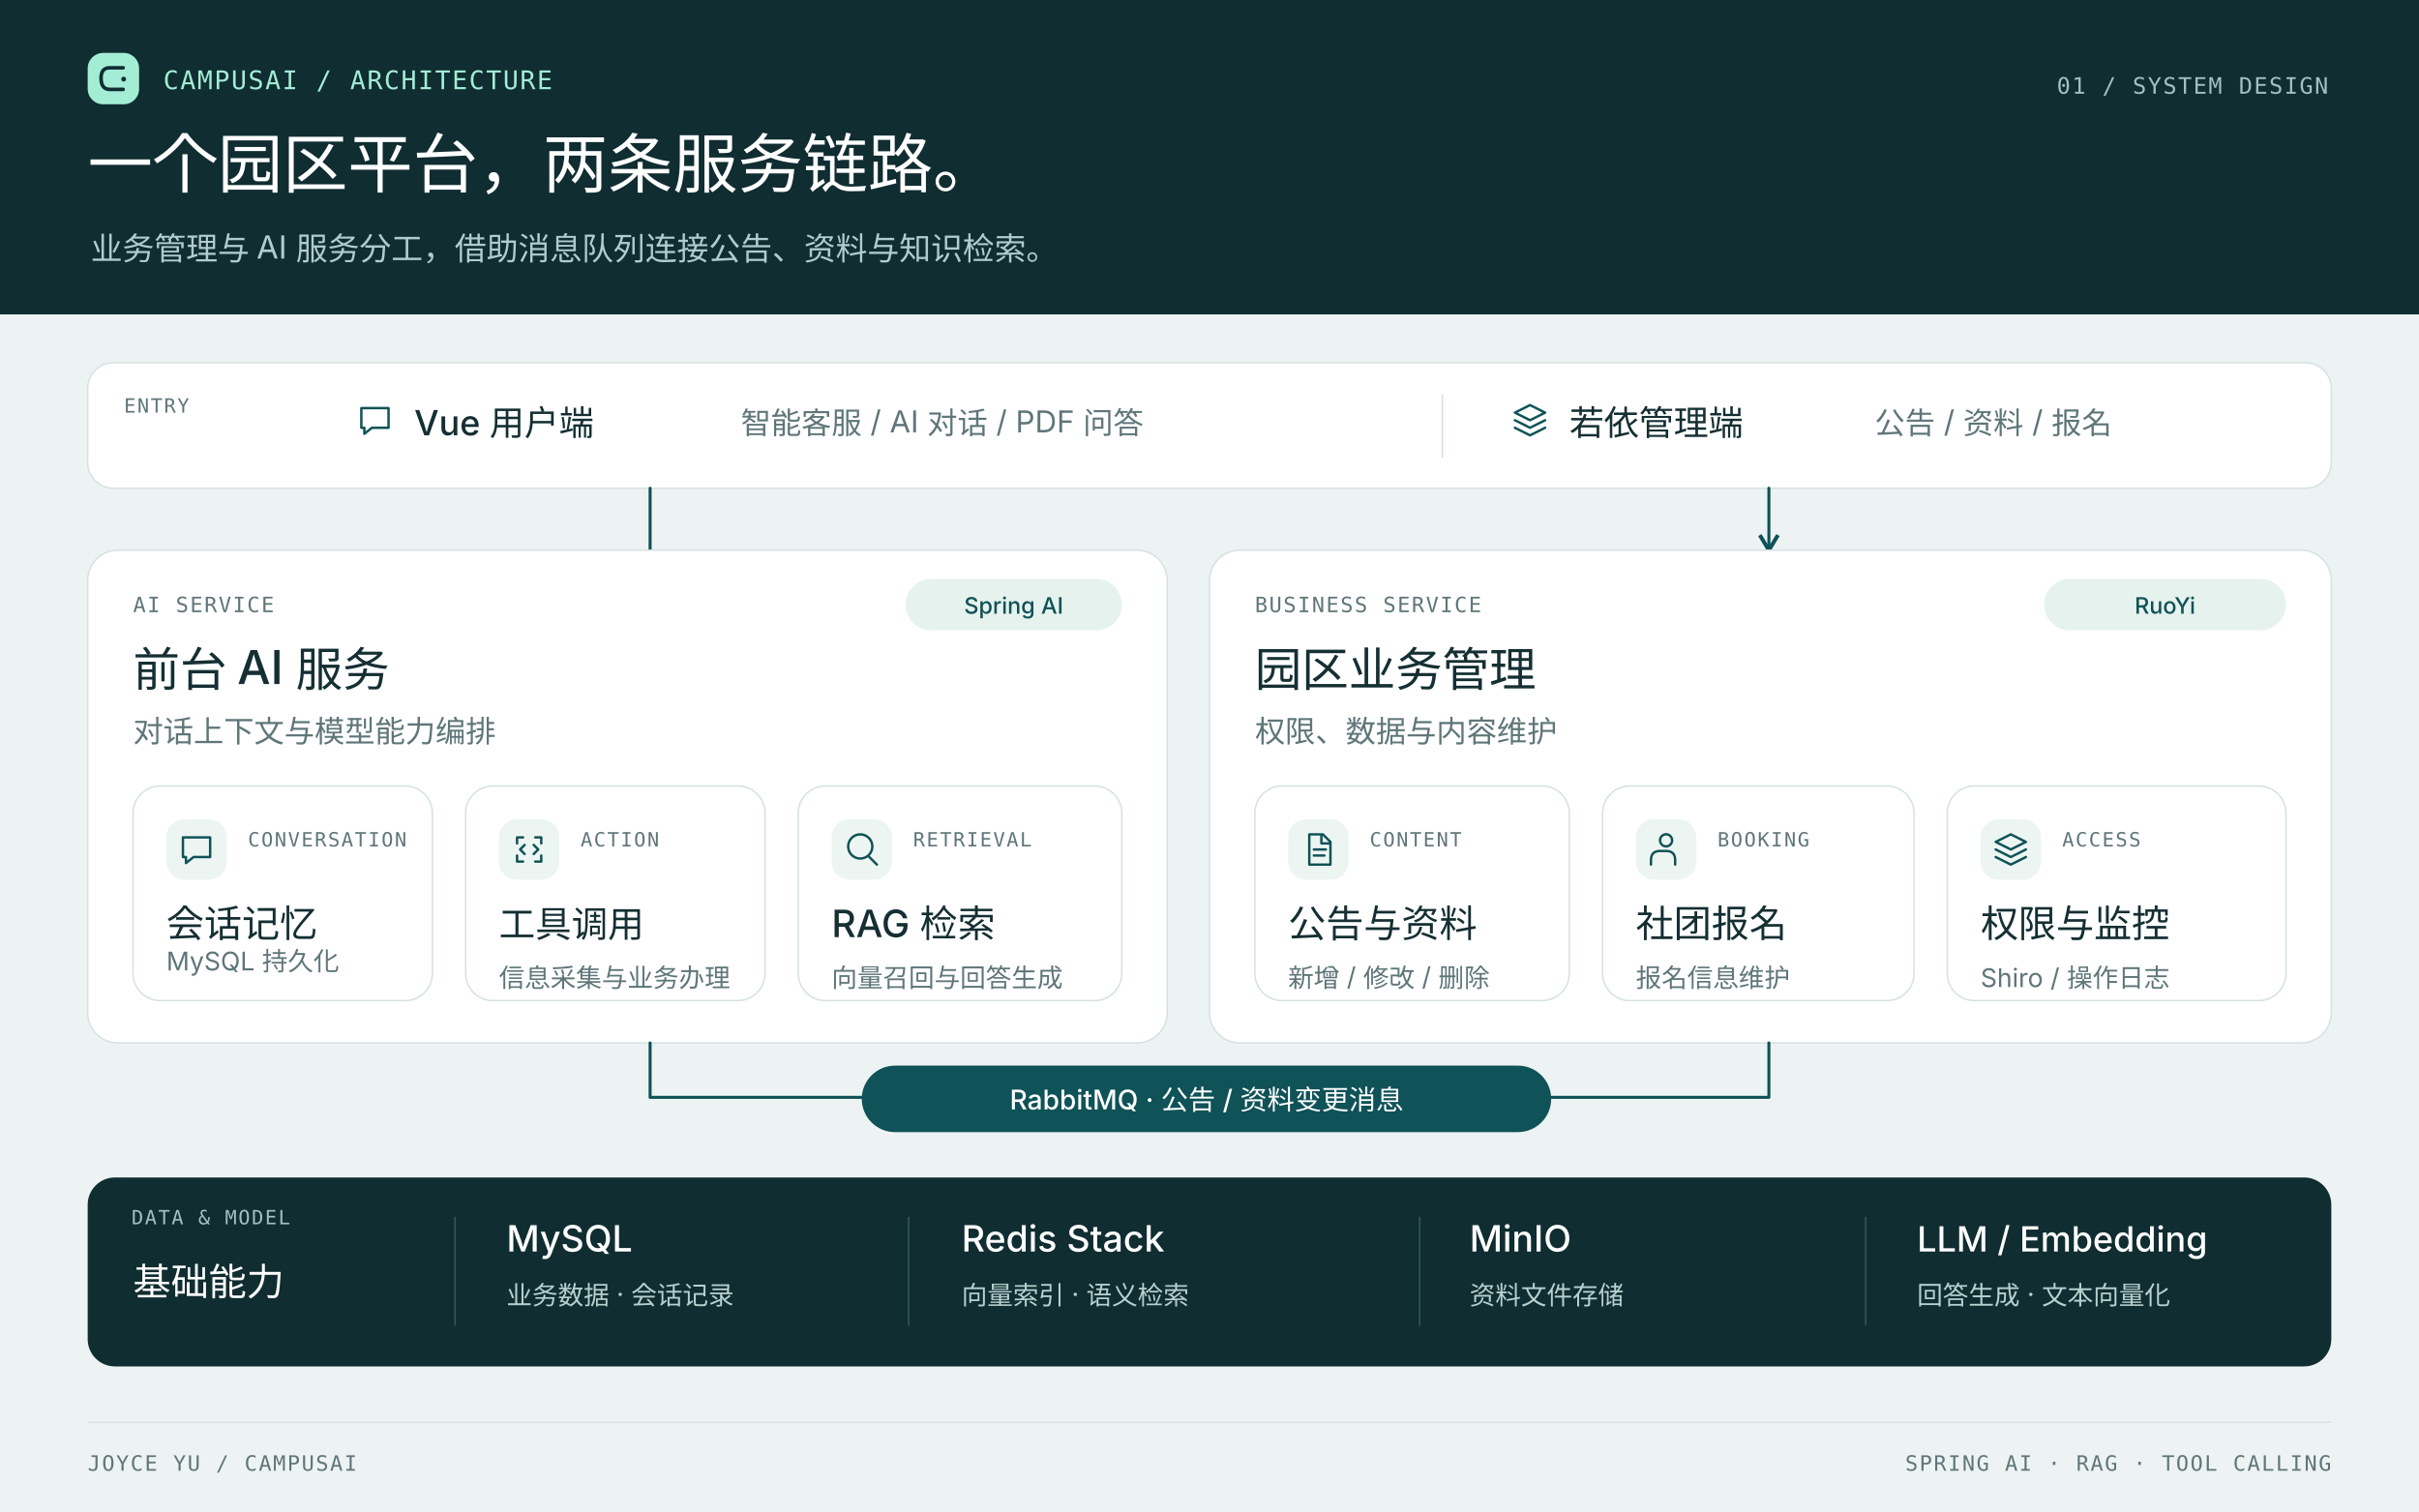
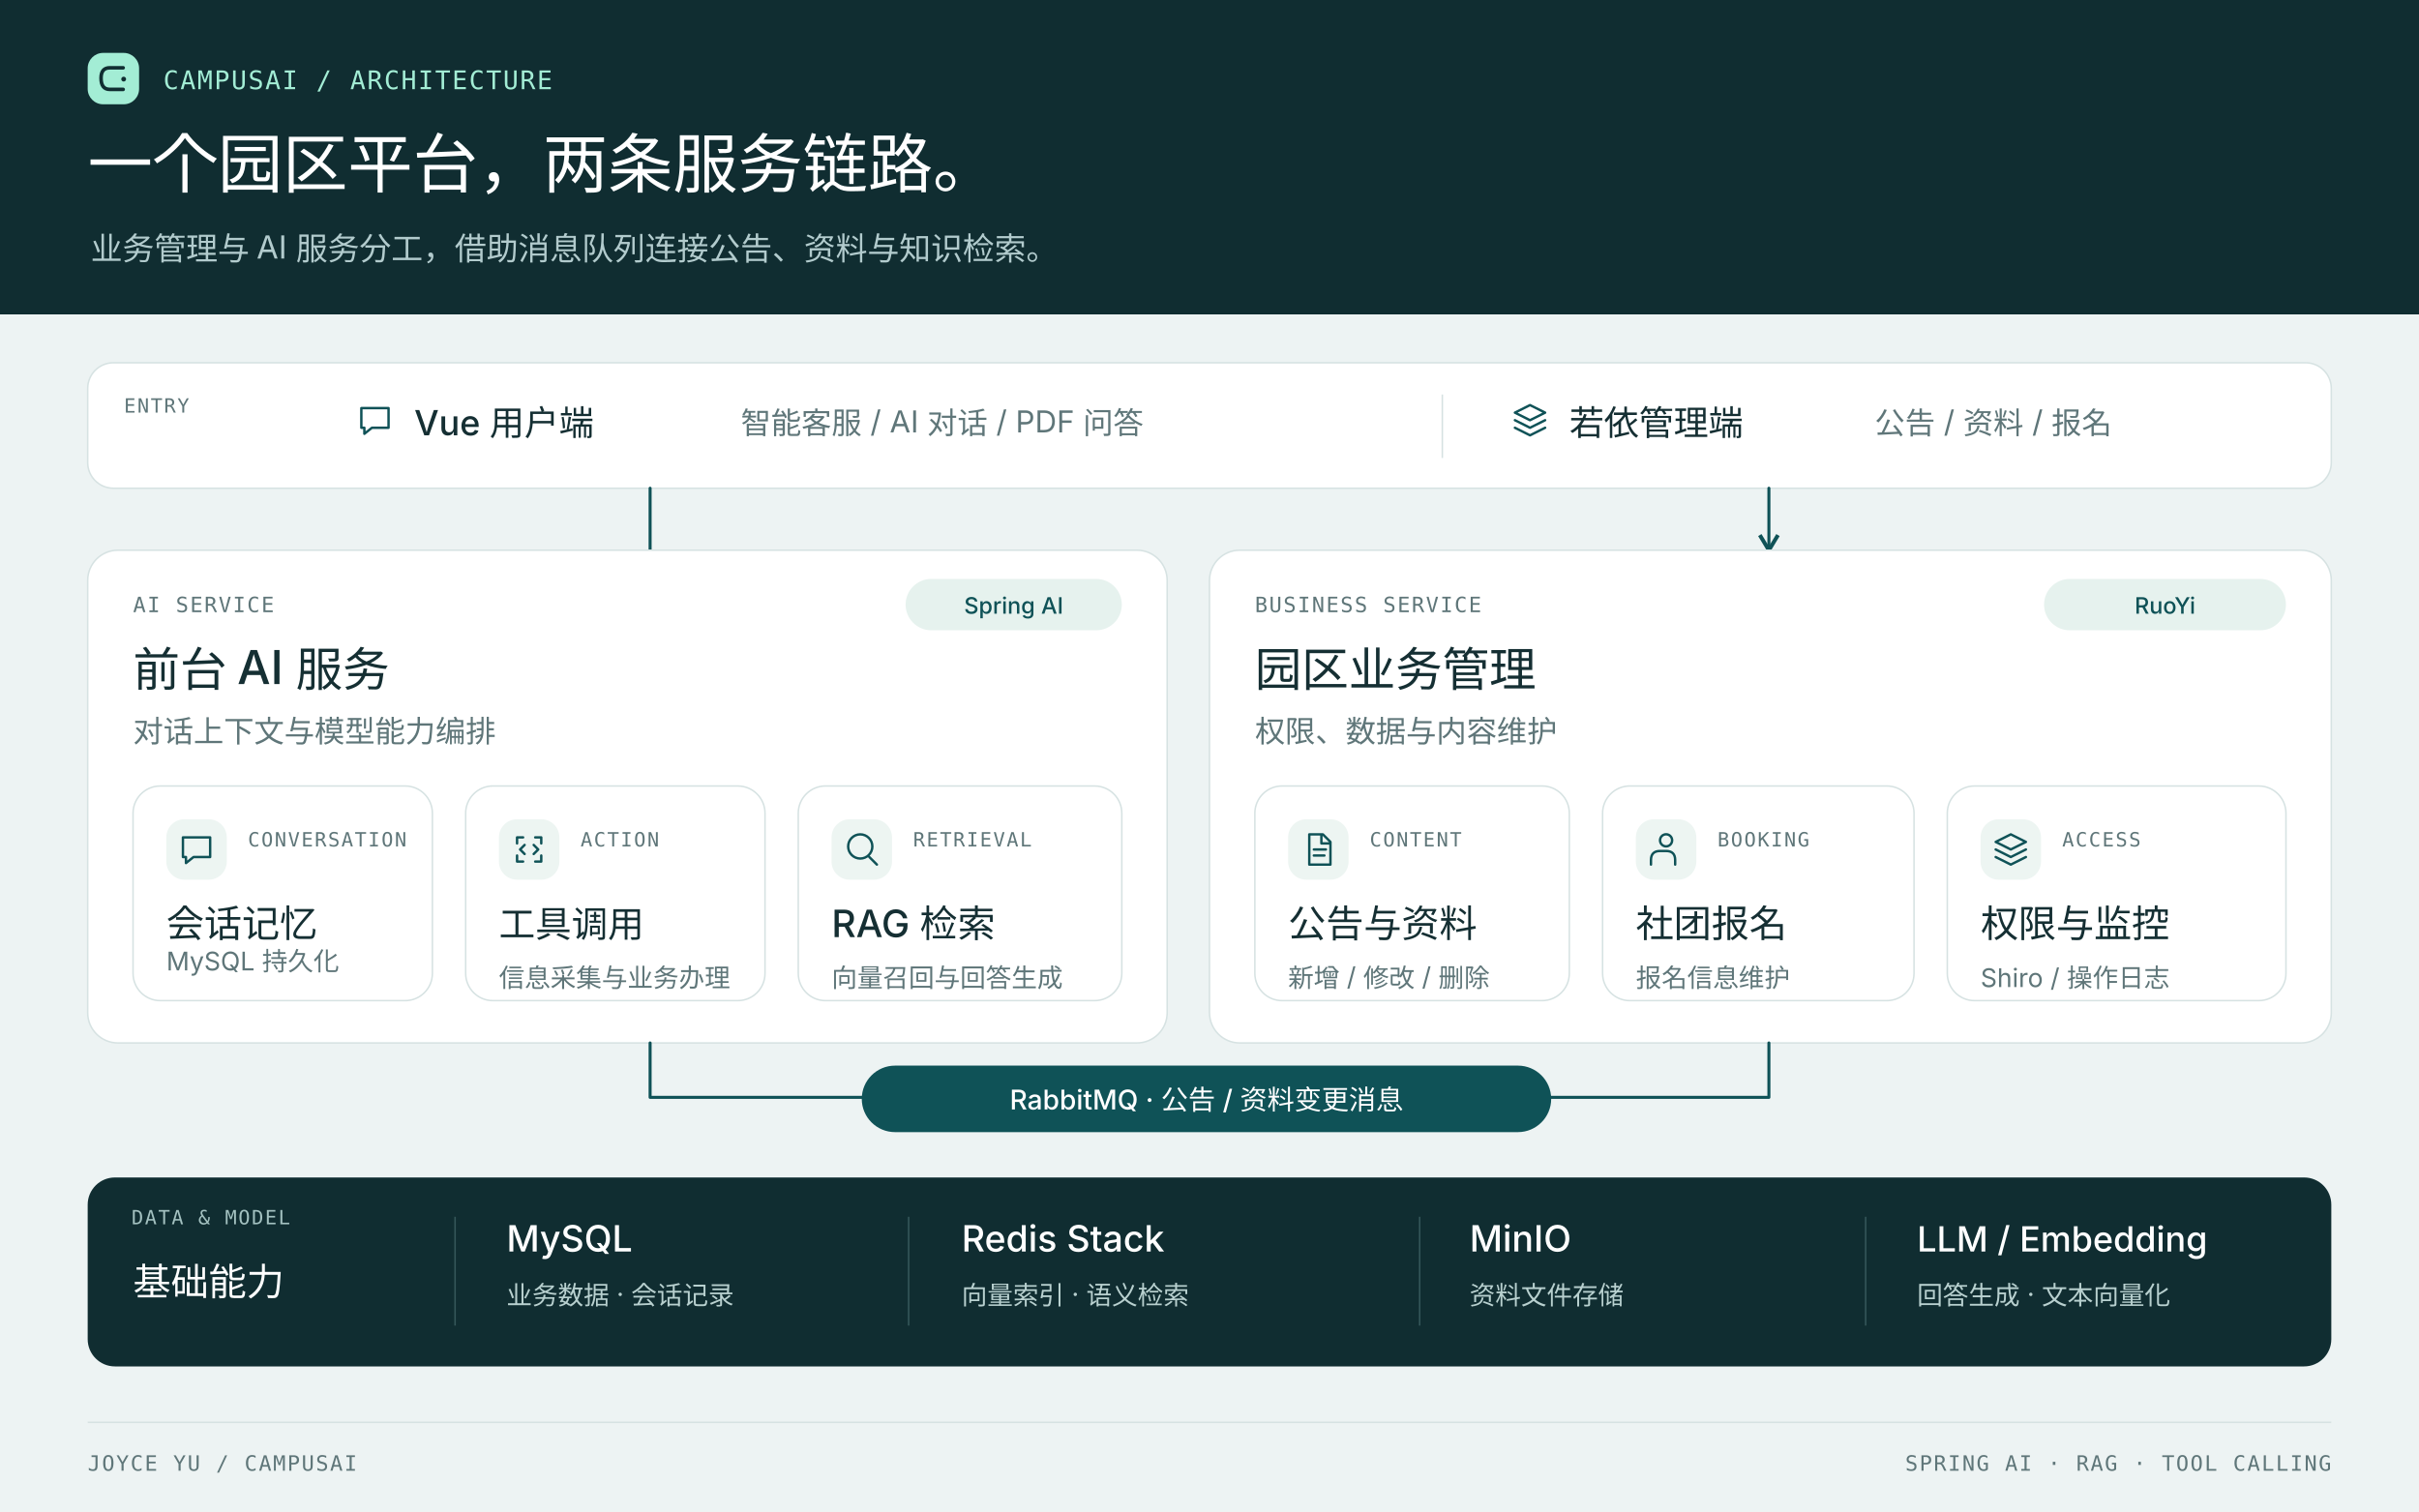
<svg xmlns="http://www.w3.org/2000/svg" width="1600" height="1000" viewBox="0 0 1600 1000" role="img" aria-labelledby="title desc">
  <defs>
    <linearGradient id="wash" x1="0" y1="0" x2="1" y2="1">
      <stop stop-color="#dcebe8" />
      <stop offset=".6" stop-color="#e9f1f2" />
      <stop offset="1" stop-color="#c3d7e5" />
    </linearGradient>
    <radialGradient id="glow">
      <stop stop-color="#a3edd5" stop-opacity=".19" />
      <stop offset="1" stop-color="#a3edd5" stop-opacity="0" />
    </radialGradient>
    <filter id="shadow" x="-20%" y="-20%" width="150%" height="160%">
      <feDropShadow dx="0" dy="18" stdDeviation="22" flood-color="#163c43" flood-opacity=".1" />
    </filter>
    <marker id="arrow" markerWidth="10" markerHeight="10" refX="7" refY="5" orient="auto-start-reverse">
      <path d="M2 2L7 5L2 8" fill="none" stroke="#0f5257" stroke-width="1.3" />
    </marker>
  </defs>
  <g font-family="Geist, -apple-system, BlinkMacSystemFont, 'PingFang SC', 'Microsoft YaHei', sans-serif">
    <g data-layer="background" data-at="0" data-style="none">
      <rect x="0" y="0" width="1600" height="1000" rx="0" fill="#edf3f3" stroke="none" />
      <rect x="0" y="0" width="1600" height="208" rx="0" fill="#102d31" stroke="none" />
      <g transform="translate(58 35)">
        <rect x="0" y="0" width="34" height="34" rx="10.2" fill="#a3edd5" stroke="none" />
        <path d="M23.46 9.86H14.62Q8.84 9.86 8.84 16.66Q8.84 24.14 14.62 24.14H23.46" stroke="#102d31" stroke-width="2.38" fill="none" stroke-linecap="round" stroke-linejoin="round" />
        <circle cx="23.8" cy="17.34" r="1.598" fill="#102d31" />
      </g>
      <text x="108" y="59" font-size="17" fill="#a3edd5" font-weight="400" font-family="SFMono-Regular, Menlo, monospace" letter-spacing="1">CAMPUSAI / ARCHITECTURE</text>
      <text x="58" y="124" font-size="43" fill="white" font-weight="500">一个园区平台，两条服务链路。</text>
      <text x="60" y="172" font-size="21" fill="#b2cbcd" font-weight="400">业务管理与 AI 服务分工，借助消息队列连接公告、资料与知识检索。</text>
-       <text x="1540" y="62" font-size="15" fill="#a3bfc1" font-weight="400" text-anchor="end" font-family="SFMono-Regular, Menlo, monospace" letter-spacing="1">01 / SYSTEM DESIGN</text>
      <path d="M58 941L1542 941" stroke="#d6e2e2" stroke-width="1" fill="none" />
      <text x="58" y="973" font-size="14" fill="#5f7679" font-weight="400" font-family="SFMono-Regular, Menlo, monospace" letter-spacing="1">JOYCE YU  /  CAMPUSAI</text>
      <text x="1542" y="973" font-size="14" fill="#5f7679" font-weight="400" text-anchor="end" font-family="SFMono-Regular, Menlo, monospace" letter-spacing="1">SPRING AI · RAG · TOOL CALLING</text>
    </g>
    <g data-layer="entry" data-at="0.3" data-style="up">
      <rect x="58" y="240" width="1484" height="83" rx="17" fill="white" stroke="#d6e2e2" />
      <text x="82" y="273" font-size="13" fill="#5f7679" font-weight="400" font-family="SFMono-Regular, Menlo, monospace" letter-spacing="1">ENTRY</text>
      <g transform="translate(236 266) scale(1)" fill="none" stroke="#0f5257" stroke-width="1.6" stroke-linecap="round" stroke-linejoin="round">
        <path d="M3 4H21V17H10L5 21V17H3Z" />
      </g>
      <text x="274" y="288" font-size="23" fill="#152f33" font-weight="500">Vue 用户端</text>
      <text x="490" y="287" font-size="20" fill="#5f7679" font-weight="400">智能客服 / AI 对话 / PDF 问答</text>
      <path d="M954 261L954 303" stroke="#d6e2e2" stroke-width="1" fill="none" />
      <g transform="translate(1000 266) scale(1)" fill="none" stroke="#0f5257" stroke-width="1.6" stroke-linecap="round" stroke-linejoin="round">
        <path d="M2 7L12 2L22 7L12 12ZM2 12L12 17L22 12M2 17L12 22L22 17" />
      </g>
      <text x="1038" y="288" font-size="23" fill="#152f33" font-weight="500">若依管理端</text>
      <text x="1240" y="287" font-size="20" fill="#5f7679" font-weight="400">公告 / 资料 / 报名</text>
    </g>
    <g data-layer="connections" data-at="0.65" data-style="up">
      <path d="M430 323V364M1170 323V364" stroke="#0f5257" stroke-width="2" fill="none" stroke-linecap="round" stroke-linejoin="round" marker-end="url(#arrow)" />
    </g>
    <g data-layer="ai" data-at="0.9" data-style="up">
      <rect x="58" y="364" width="714" height="326" rx="20" fill="white" stroke="#d6e2e2" />
      <text x="88" y="405" font-size="14" fill="#5f7679" font-weight="400" font-family="SFMono-Regular, Menlo, monospace" letter-spacing="1">AI SERVICE</text>
      <rect x="599" y="383" width="143" height="34" rx="17" fill="#e6f2ee" stroke="none" />
      <text x="670.5" y="406" font-size="15" fill="#0f5257" font-weight="500" text-anchor="middle">Spring AI</text>
      <text x="88" y="454" font-size="31" fill="#152f33" font-weight="500">前台 AI 服务</text>
      <text x="88" y="491" font-size="20" fill="#5f7679" font-weight="400">对话上下文与模型能力编排</text>
      <rect x="88" y="520" width="198" height="142" rx="18" fill="white" stroke="#d6e2e2" />
      <rect x="110" y="542" width="40" height="40" rx="12" fill="#edf5f2" stroke="none" />
      <g transform="translate(118 550) scale(1)" fill="none" stroke="#0f5257" stroke-width="1.6" stroke-linecap="round" stroke-linejoin="round">
        <path d="M3 4H21V17H10L5 21V17H3Z" />
      </g>
      <text x="164" y="560" font-size="13" fill="#5f7679" font-weight="400" font-family="SFMono-Regular, Menlo, monospace" letter-spacing="1">CONVERSATION</text>
      <text x="110" y="620" font-size="25" fill="#152f33" font-weight="500">会话记忆</text>
      <text x="110" y="642" font-size="17" fill="#5f7679" font-weight="400">MySQL 持久化</text>
      <rect x="308" y="520" width="198" height="142" rx="18" fill="white" stroke="#d6e2e2" />
      <rect x="330" y="542" width="40" height="40" rx="12" fill="#edf5f2" stroke="none" />
      <g transform="translate(338 550) scale(1)" fill="none" stroke="#0f5257" stroke-width="1.6" stroke-linecap="round" stroke-linejoin="round">
        <path d="M8 4H4V8M16 4H20V8M4 16V20H8M20 16V20H16M9 9L6 12L9 15M15 9L18 12L15 15" />
      </g>
      <text x="384" y="560" font-size="13" fill="#5f7679" font-weight="400" font-family="SFMono-Regular, Menlo, monospace" letter-spacing="1">ACTION</text>
      <text x="330" y="620" font-size="24" fill="#152f33" font-weight="500">工具调用</text>
      <text x="330" y="653" font-size="17" fill="#5f7679" font-weight="400">信息采集与业务办理</text>
      <rect x="528" y="520" width="214" height="142" rx="18" fill="white" stroke="#d6e2e2" />
      <rect x="550" y="542" width="40" height="40" rx="12" fill="#edf5f2" stroke="none" />
      <g transform="translate(558 550) scale(1)" fill="none" stroke="#0f5257" stroke-width="1.6" stroke-linecap="round" stroke-linejoin="round">
        <path d="M17 17L22 22M19 10A8 8 0 1 1 3 10A8 8 0 1 1 19 10" />
      </g>
      <text x="604" y="560" font-size="13" fill="#5f7679" font-weight="400" font-family="SFMono-Regular, Menlo, monospace" letter-spacing="1">RETRIEVAL</text>
      <text x="550" y="620" font-size="25" fill="#152f33" font-weight="500">RAG 检索</text>
      <text x="550" y="653" font-size="17" fill="#5f7679" font-weight="400">向量召回与回答生成</text>
    </g>
    <g data-layer="business" data-at="1.25" data-style="up">
      <rect x="800" y="364" width="742" height="326" rx="20" fill="white" stroke="#d6e2e2" />
      <text x="830" y="405" font-size="14" fill="#5f7679" font-weight="400" font-family="SFMono-Regular, Menlo, monospace" letter-spacing="1">BUSINESS SERVICE</text>
      <rect x="1352" y="383" width="160" height="34" rx="17" fill="#e6f2ee" stroke="none" />
      <text x="1432" y="406" font-size="15" fill="#0f5257" font-weight="500" text-anchor="middle">RuoYi</text>
      <text x="830" y="454" font-size="31" fill="#152f33" font-weight="500">园区业务管理</text>
      <text x="830" y="491" font-size="20" fill="#5f7679" font-weight="400">权限、数据与内容维护</text>
      <rect x="830" y="520" width="208" height="142" rx="18" fill="white" stroke="#d6e2e2" />
      <rect x="852" y="542" width="40" height="40" rx="12" fill="#edf5f2" stroke="none" />
      <g transform="translate(860 550) scale(1)" fill="none" stroke="#0f5257" stroke-width="1.6" stroke-linecap="round" stroke-linejoin="round">
        <path d="M6 2H15L20 7V22H6ZM14 2V8H20M9 12H17M9 16H16" />
      </g>
      <text x="906" y="560" font-size="13" fill="#5f7679" font-weight="400" font-family="SFMono-Regular, Menlo, monospace" letter-spacing="1">CONTENT</text>
      <text x="852" y="620" font-size="25" fill="#152f33" font-weight="500">公告与资料</text>
      <text x="852" y="653" font-size="17" fill="#5f7679" font-weight="400">新增 / 修改 / 删除</text>
      <rect x="1060" y="520" width="206" height="142" rx="18" fill="white" stroke="#d6e2e2" />
      <rect x="1082" y="542" width="40" height="40" rx="12" fill="#edf5f2" stroke="none" />
      <g transform="translate(1090 550) scale(1)" fill="none" stroke="#0f5257" stroke-width="1.6" stroke-linecap="round" stroke-linejoin="round">
        <path d="M8 6A4 4 0 1 0 8 5.9M2 22V19Q2 13 8 13H12Q18 13 18 19V22" />
      </g>
      <text x="1136" y="560" font-size="13" fill="#5f7679" font-weight="400" font-family="SFMono-Regular, Menlo, monospace" letter-spacing="1">BOOKING</text>
      <text x="1082" y="620" font-size="25" fill="#152f33" font-weight="500">社团报名</text>
      <text x="1082" y="653" font-size="17" fill="#5f7679" font-weight="400">报名信息维护</text>
      <rect x="1288" y="520" width="224" height="142" rx="18" fill="white" stroke="#d6e2e2" />
      <rect x="1310" y="542" width="40" height="40" rx="12" fill="#edf5f2" stroke="none" />
      <g transform="translate(1318 550) scale(1)" fill="none" stroke="#0f5257" stroke-width="1.6" stroke-linecap="round" stroke-linejoin="round">
        <path d="M2 7L12 2L22 7L12 12ZM2 12L12 17L22 12M2 17L12 22L22 17" />
      </g>
      <text x="1364" y="560" font-size="13" fill="#5f7679" font-weight="400" font-family="SFMono-Regular, Menlo, monospace" letter-spacing="1">ACCESS</text>
      <text x="1310" y="620" font-size="25" fill="#152f33" font-weight="500">权限与监控</text>
      <text x="1310" y="653" font-size="17" fill="#5f7679" font-weight="400">Shiro / 操作日志</text>
    </g>
    <g data-layer="event" data-at="1.8" data-style="up">
      <path d="M1170 690V726H430V690" stroke="#0f5257" stroke-width="2" fill="none" stroke-linecap="round" stroke-linejoin="round" />
      <rect x="570" y="705" width="456" height="44" rx="22" fill="#0f5257" stroke="none" />
      <text x="798" y="734" font-size="18" fill="white" font-weight="500" text-anchor="middle">RabbitMQ · 公告 / 资料变更消息</text>
    </g>
    <g data-layer="storage" data-at="2.3" data-style="up">
      <rect x="58" y="779" width="1484" height="125" rx="18" fill="#102d31" stroke="none" />
      <text x="87" y="810" font-size="13" fill="#a3c1c0" font-weight="400" font-family="SFMono-Regular, Menlo, monospace" letter-spacing="1">DATA &amp; MODEL</text>
      <text x="88" y="857" font-size="25" fill="white" font-weight="500">基础能力</text>
      <path d="M301 805L301 877" stroke="#35575a" stroke-width="1" fill="none" />
      <text x="335" y="828" font-size="24" fill="white" font-weight="500">MySQL</text>
      <text x="335" y="863" font-size="17" fill="#b8d0cf" font-weight="400">业务数据 · 会话记录</text>
      <path d="M601 805L601 877" stroke="#35575a" stroke-width="1" fill="none" />
      <text x="636" y="828" font-size="24" fill="white" font-weight="500">Redis Stack</text>
      <text x="636" y="863" font-size="17" fill="#b8d0cf" font-weight="400">向量索引 · 语义检索</text>
      <path d="M939 805L939 877" stroke="#35575a" stroke-width="1" fill="none" />
      <text x="972" y="828" font-size="24" fill="white" font-weight="500">MinIO</text>
      <text x="972" y="863" font-size="17" fill="#b8d0cf" font-weight="400">资料文件存储</text>
      <path d="M1234 805L1234 877" stroke="#35575a" stroke-width="1" fill="none" />
      <text x="1268" y="828" font-size="23" fill="white" font-weight="500">LLM / Embedding</text>
      <text x="1268" y="863" font-size="17" fill="#b8d0cf" font-weight="400">回答生成 · 文本向量化</text>
    </g>
  </g>
</svg>
